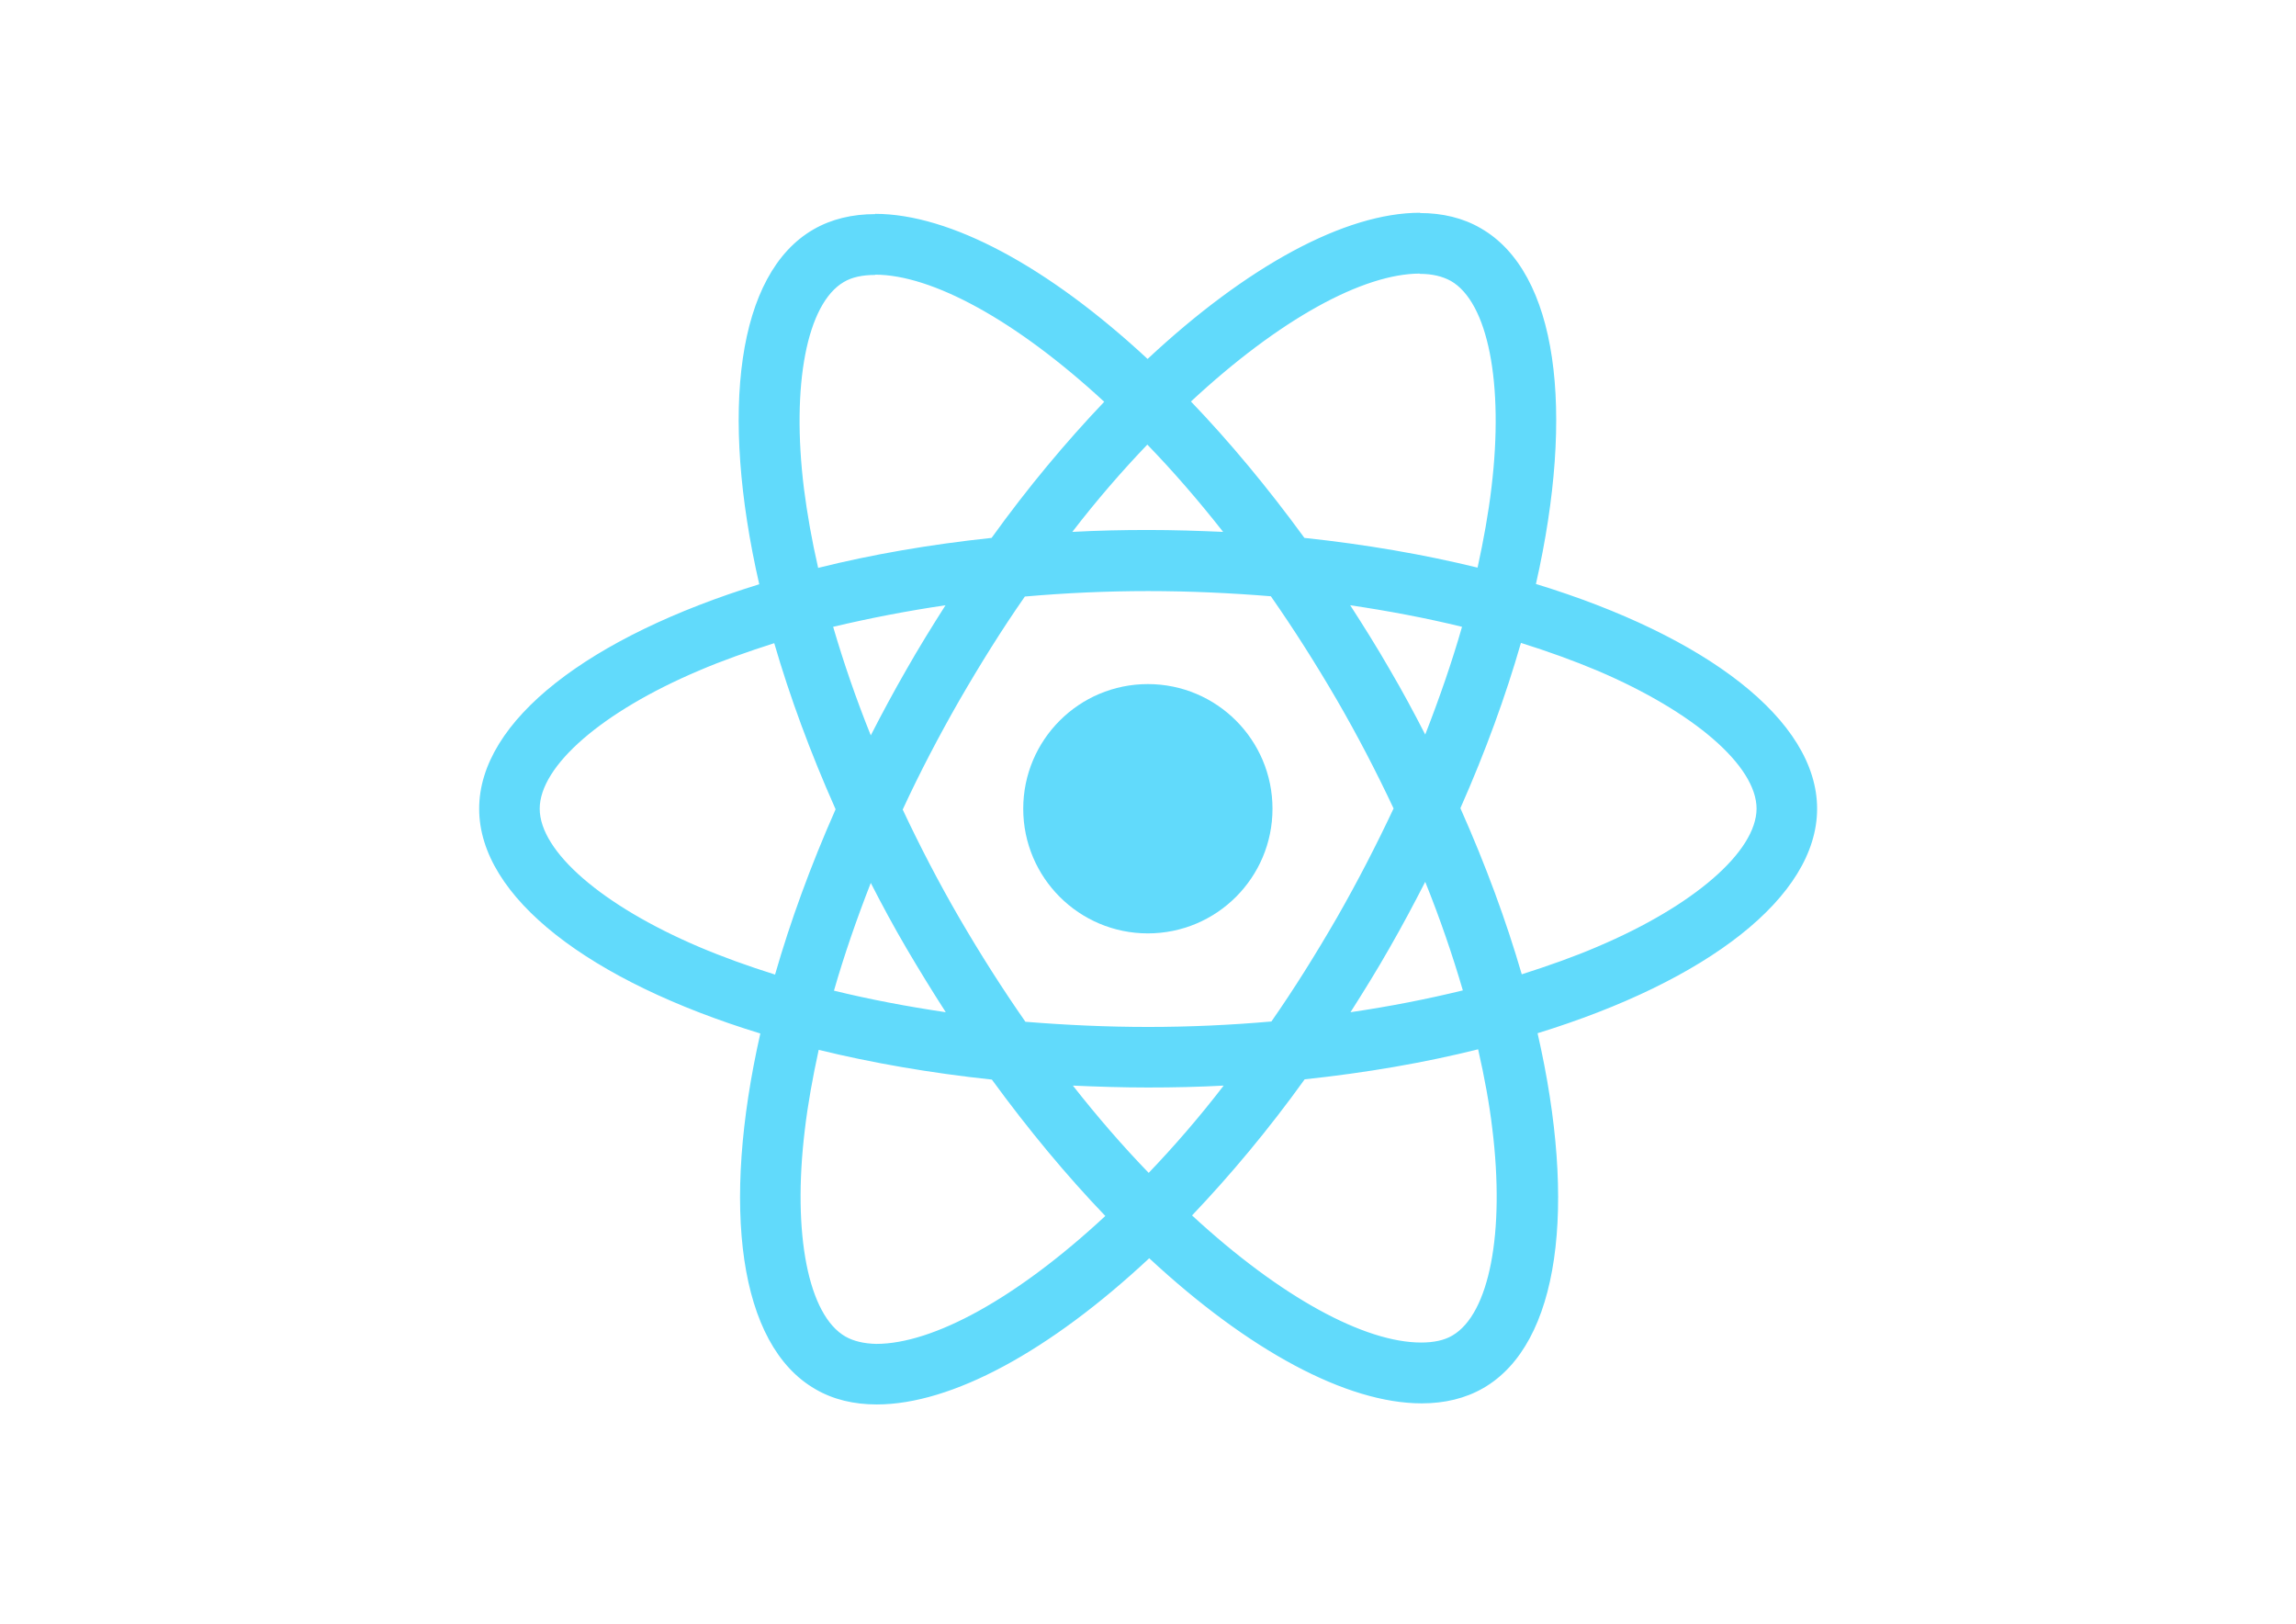
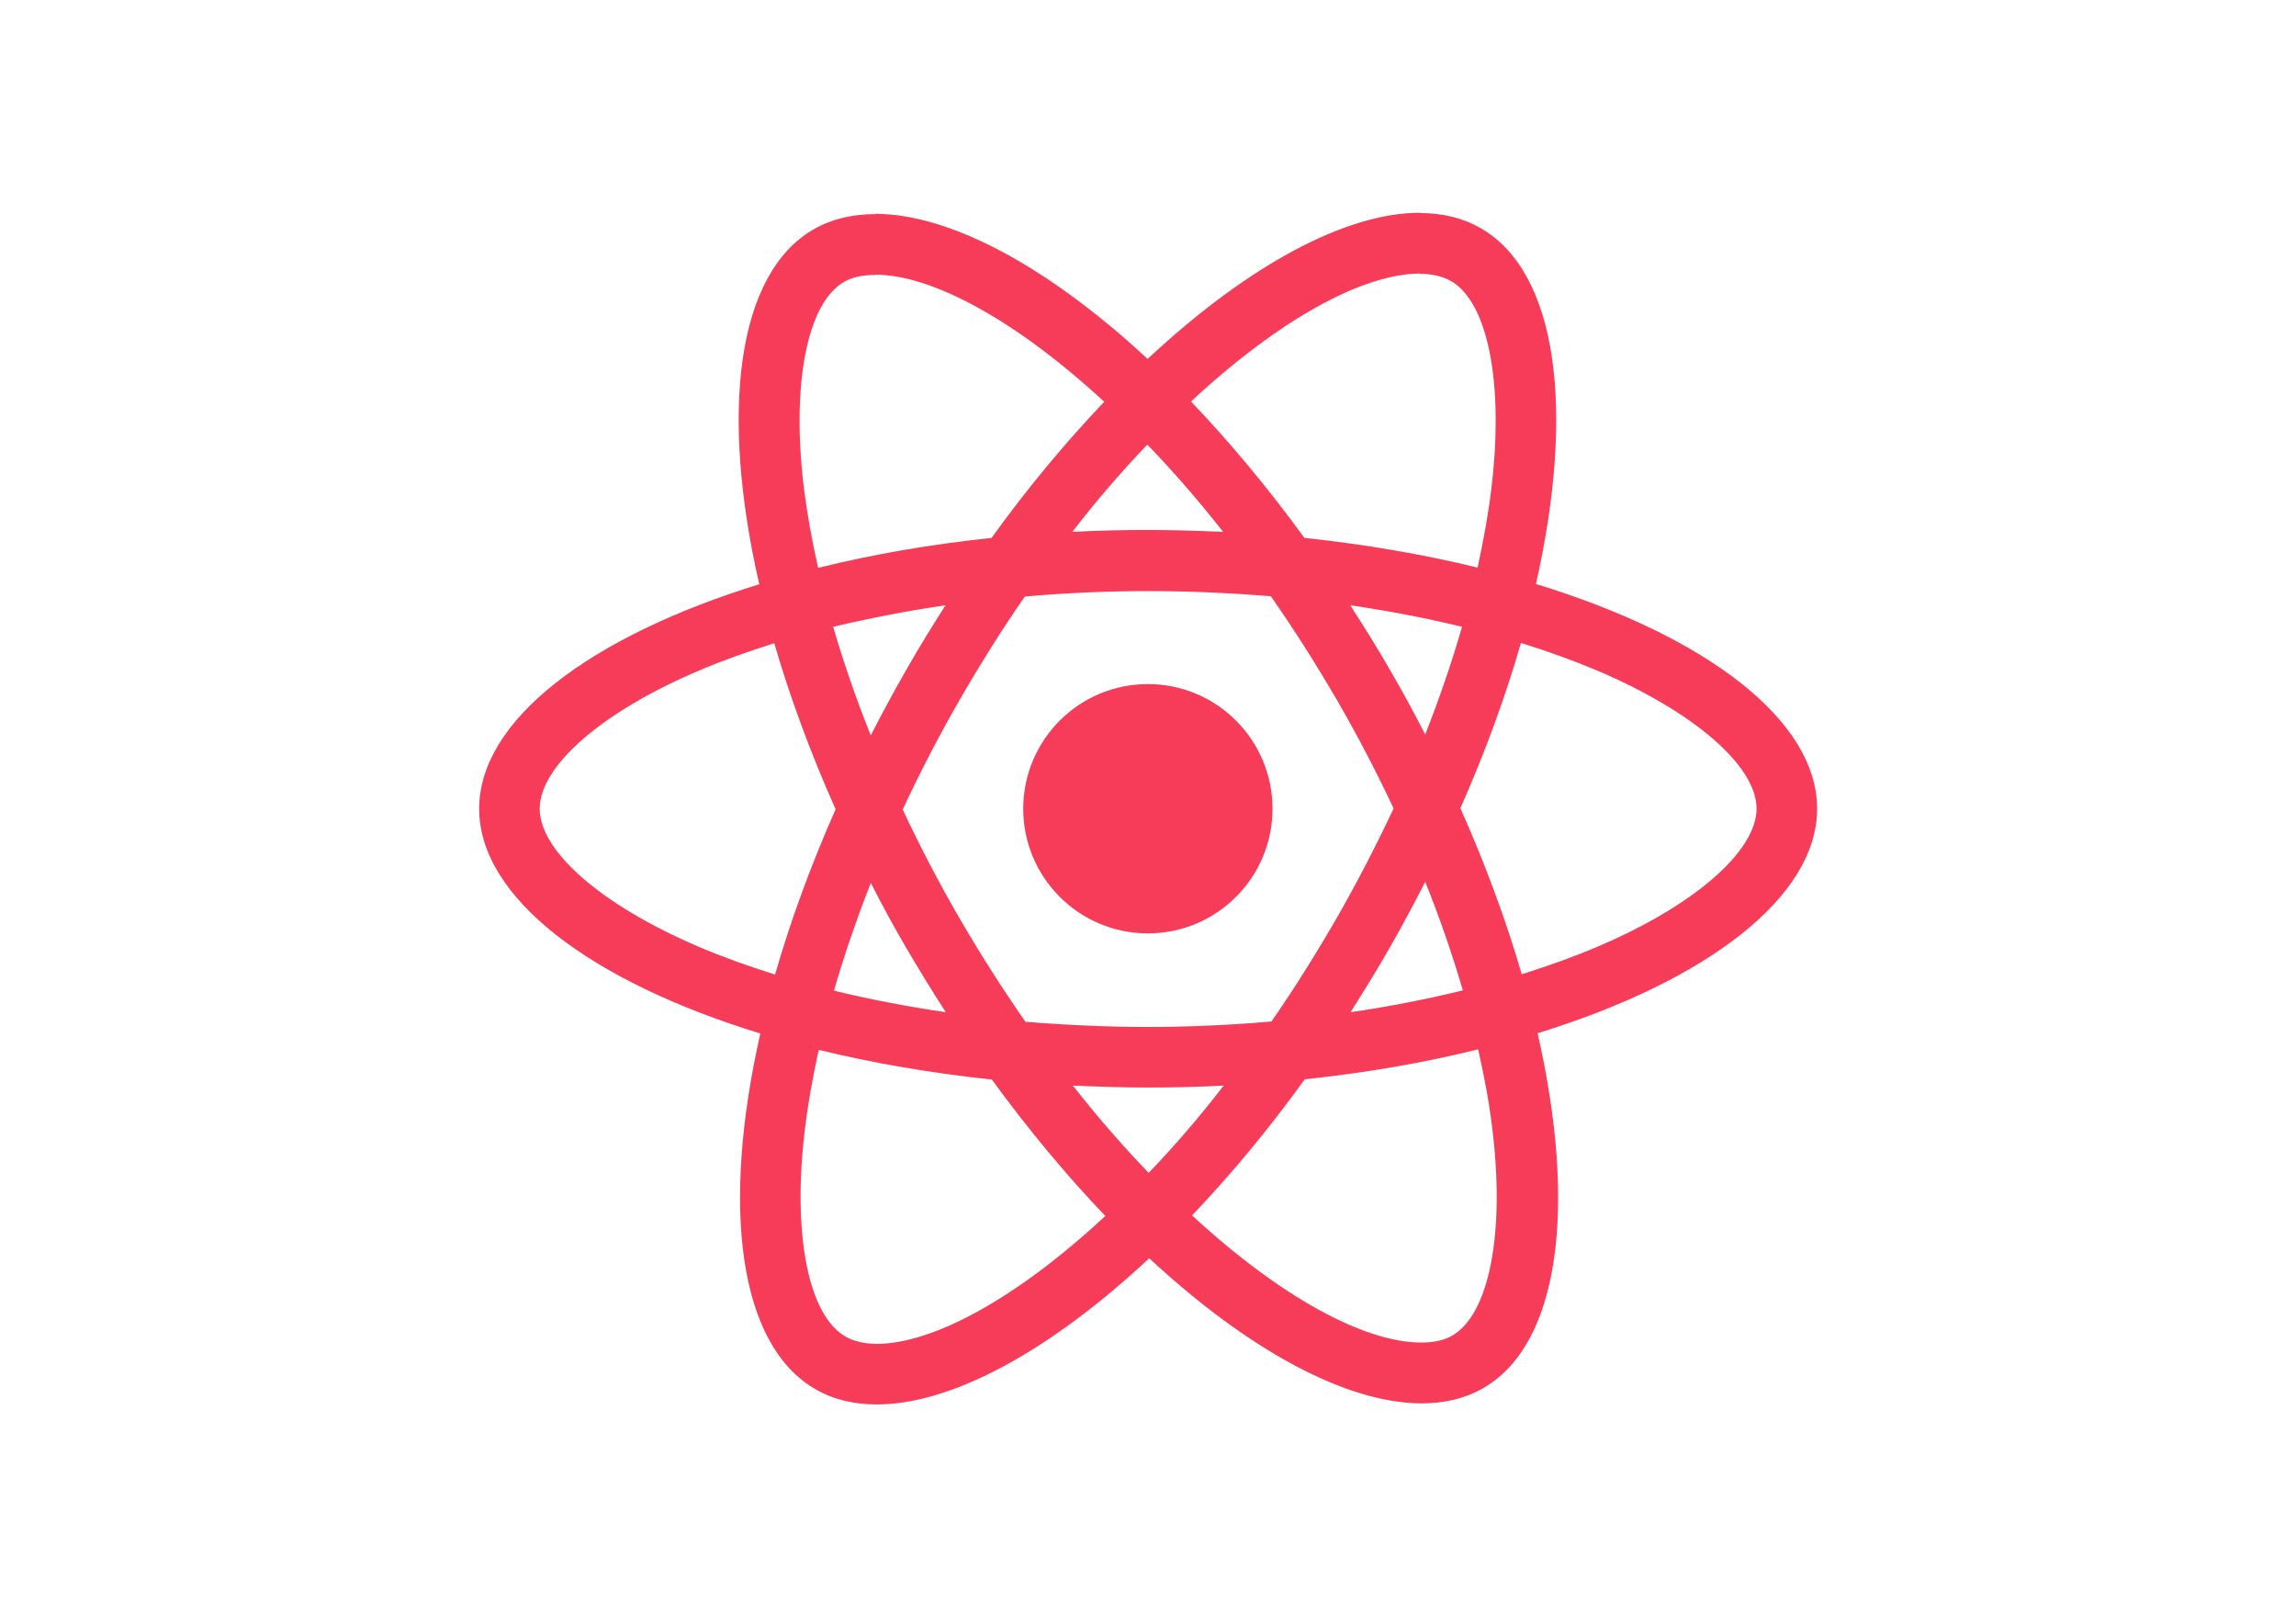
<svg xmlns="http://www.w3.org/2000/svg" viewBox="0 0 841.9 595.3">
-   <g fill="#61DAFB">
+   <g fill="#F63C58">
    <path d="M666.3 296.5c0-32.5-40.7-63.3-103.1-82.4 14.4-63.6 8-114.2-20.2-130.4-6.5-3.8-14.1-5.6-22.4-5.6v22.3c4.6 0 8.3.9 11.4 2.6 13.6 7.8 19.5 37.5 14.9 75.7-1.1 9.4-2.9 19.3-5.1 29.4-19.6-4.8-41-8.5-63.5-10.9-13.5-18.5-27.5-35.3-41.6-50 32.6-30.3 63.2-46.9 84-46.9V78c-27.5 0-63.5 19.6-99.9 53.6-36.4-33.8-72.4-53.2-99.9-53.2v22.3c20.7 0 51.4 16.5 84 46.6-14 14.7-28 31.4-41.3 49.9-22.6 2.4-44 6.1-63.6 11-2.3-10-4-19.7-5.2-29-4.7-38.2 1.1-67.9 14.6-75.8 3-1.8 6.9-2.6 11.5-2.6V78.5c-8.4 0-16 1.8-22.6 5.6-28.1 16.2-34.4 66.7-19.9 130.1-62.2 19.2-102.7 49.9-102.7 82.3 0 32.5 40.7 63.3 103.1 82.4-14.4 63.6-8 114.2 20.2 130.4 6.5 3.8 14.1 5.6 22.5 5.6 27.5 0 63.5-19.6 99.9-53.6 36.4 33.8 72.4 53.2 99.9 53.2 8.4 0 16-1.8 22.6-5.6 28.1-16.2 34.4-66.7 19.9-130.1 62-19.1 102.5-49.9 102.5-82.3zm-130.2-66.7c-3.7 12.9-8.3 26.2-13.5 39.5-4.1-8-8.4-16-13.1-24-4.6-8-9.5-15.8-14.4-23.4 14.2 2.1 27.9 4.7 41 7.9zm-45.8 106.5c-7.8 13.5-15.8 26.3-24.1 38.2-14.9 1.3-30 2-45.2 2-15.1 0-30.2-.7-45-1.9-8.3-11.9-16.4-24.6-24.2-38-7.6-13.1-14.5-26.4-20.8-39.8 6.2-13.4 13.2-26.8 20.7-39.9 7.8-13.5 15.8-26.3 24.1-38.2 14.9-1.3 30-2 45.2-2 15.1 0 30.2.7 45 1.9 8.3 11.9 16.4 24.6 24.2 38 7.6 13.1 14.5 26.4 20.8 39.8-6.3 13.4-13.2 26.8-20.7 39.9zm32.3-13c5.4 13.4 10 26.8 13.8 39.8-13.1 3.2-26.9 5.9-41.2 8 4.9-7.7 9.8-15.6 14.4-23.7 4.6-8 8.9-16.1 13-24.1zM421.2 430c-9.3-9.6-18.6-20.3-27.8-32 9 .4 18.2.7 27.5.7 9.4 0 18.7-.2 27.8-.7-9 11.7-18.3 22.4-27.5 32zm-74.4-58.9c-14.2-2.1-27.9-4.7-41-7.9 3.7-12.9 8.3-26.2 13.5-39.5 4.1 8 8.4 16 13.1 24 4.7 8 9.5 15.8 14.4 23.4zM420.7 163c9.3 9.6 18.6 20.3 27.8 32-9-.4-18.2-.7-27.5-.7-9.4 0-18.7.2-27.8.7 9-11.7 18.3-22.4 27.5-32zm-74 58.9c-4.9 7.7-9.8 15.6-14.4 23.7-4.6 8-8.9 16-13 24-5.4-13.4-10-26.8-13.8-39.8 13.1-3.1 26.9-5.8 41.2-7.9zm-90.5 125.2c-35.4-15.1-58.3-34.9-58.3-50.6 0-15.7 22.9-35.6 58.3-50.6 8.6-3.7 18-7 27.7-10.1 5.7 19.6 13.2 40 22.5 60.9-9.2 20.8-16.6 41.1-22.2 60.6-9.9-3.1-19.3-6.5-28-10.2zM310 490c-13.6-7.8-19.5-37.5-14.9-75.7 1.1-9.4 2.9-19.3 5.1-29.4 19.6 4.8 41 8.5 63.5 10.9 13.5 18.5 27.5 35.3 41.6 50-32.6 30.3-63.2 46.9-84 46.9-4.5-.1-8.3-1-11.3-2.7zm237.2-76.2c4.7 38.2-1.1 67.9-14.6 75.8-3 1.8-6.9 2.6-11.5 2.6-20.7 0-51.4-16.5-84-46.6 14-14.7 28-31.4 41.3-49.9 22.6-2.4 44-6.1 63.6-11 2.3 10.1 4.1 19.8 5.2 29.1zm38.5-66.7c-8.6 3.7-18 7-27.7 10.1-5.7-19.6-13.2-40-22.5-60.9 9.2-20.8 16.6-41.1 22.2-60.6 9.9 3.1 19.3 6.5 28.1 10.2 35.4 15.1 58.3 34.9 58.3 50.6-.1 15.7-23 35.6-58.4 50.6zM320.8 78.4z" />
    <circle cx="420.9" cy="296.5" r="45.7" />
    <path d="M520.5 78.1z" />
  </g>
</svg>
